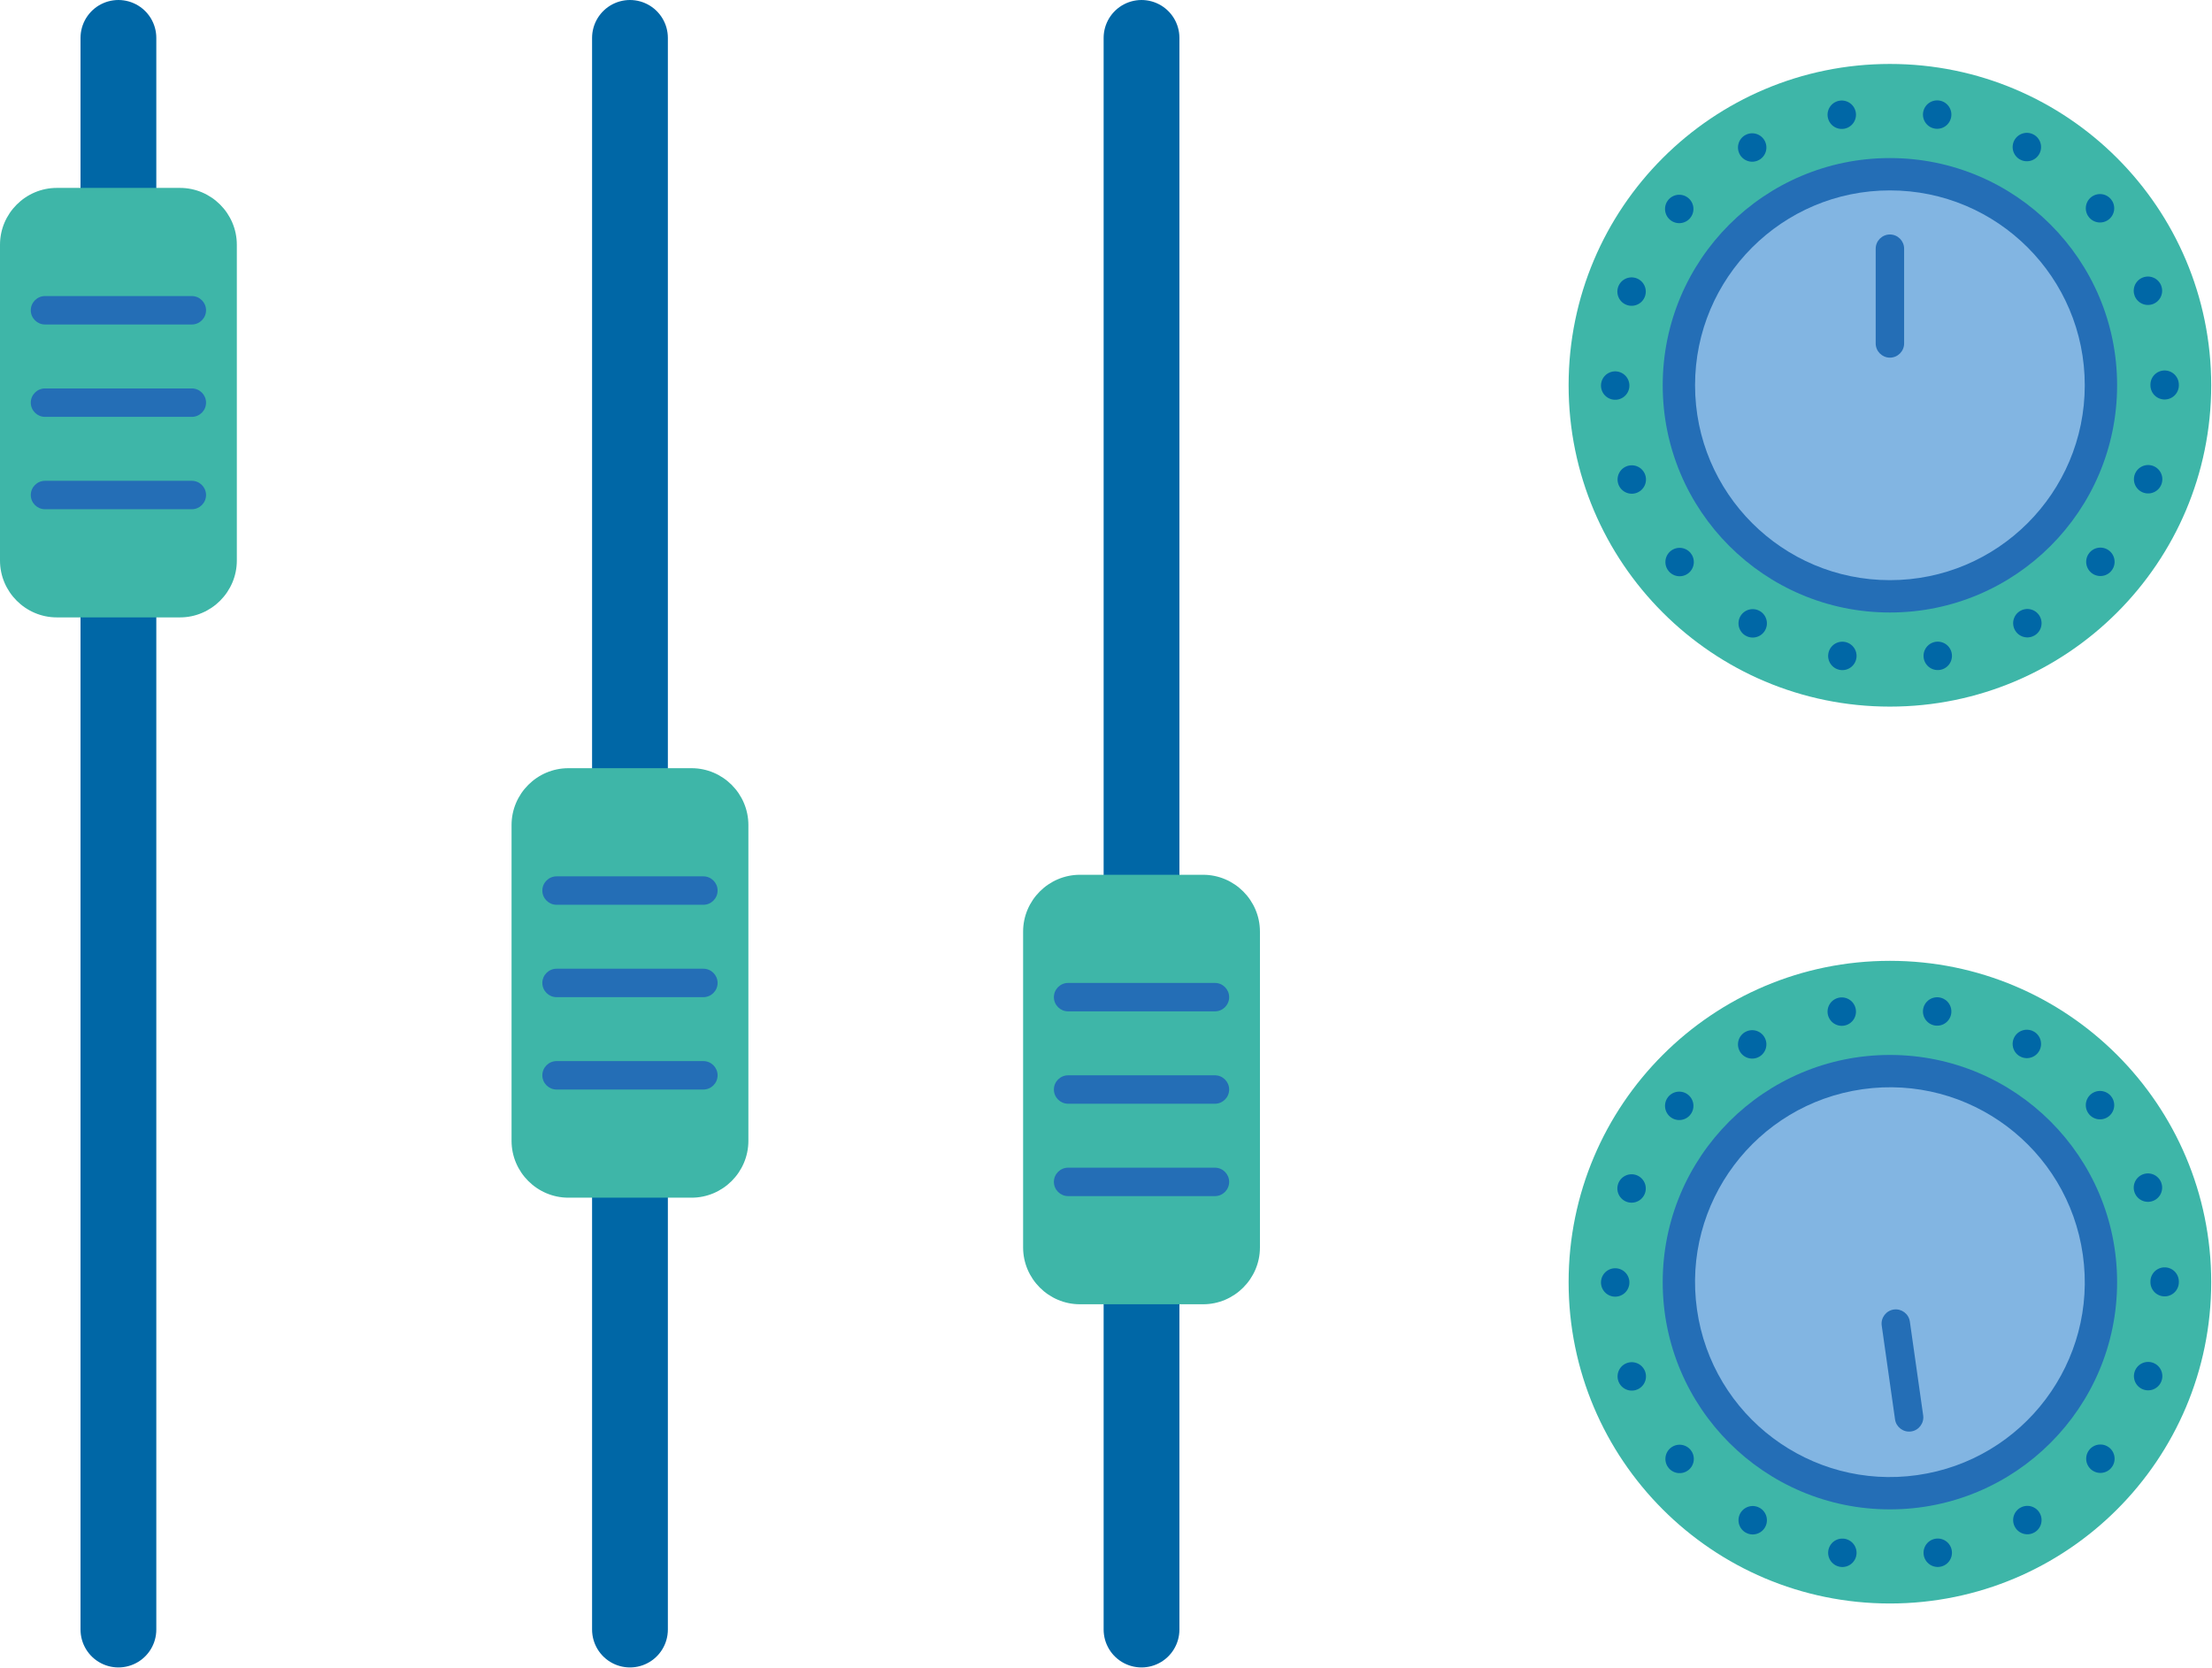
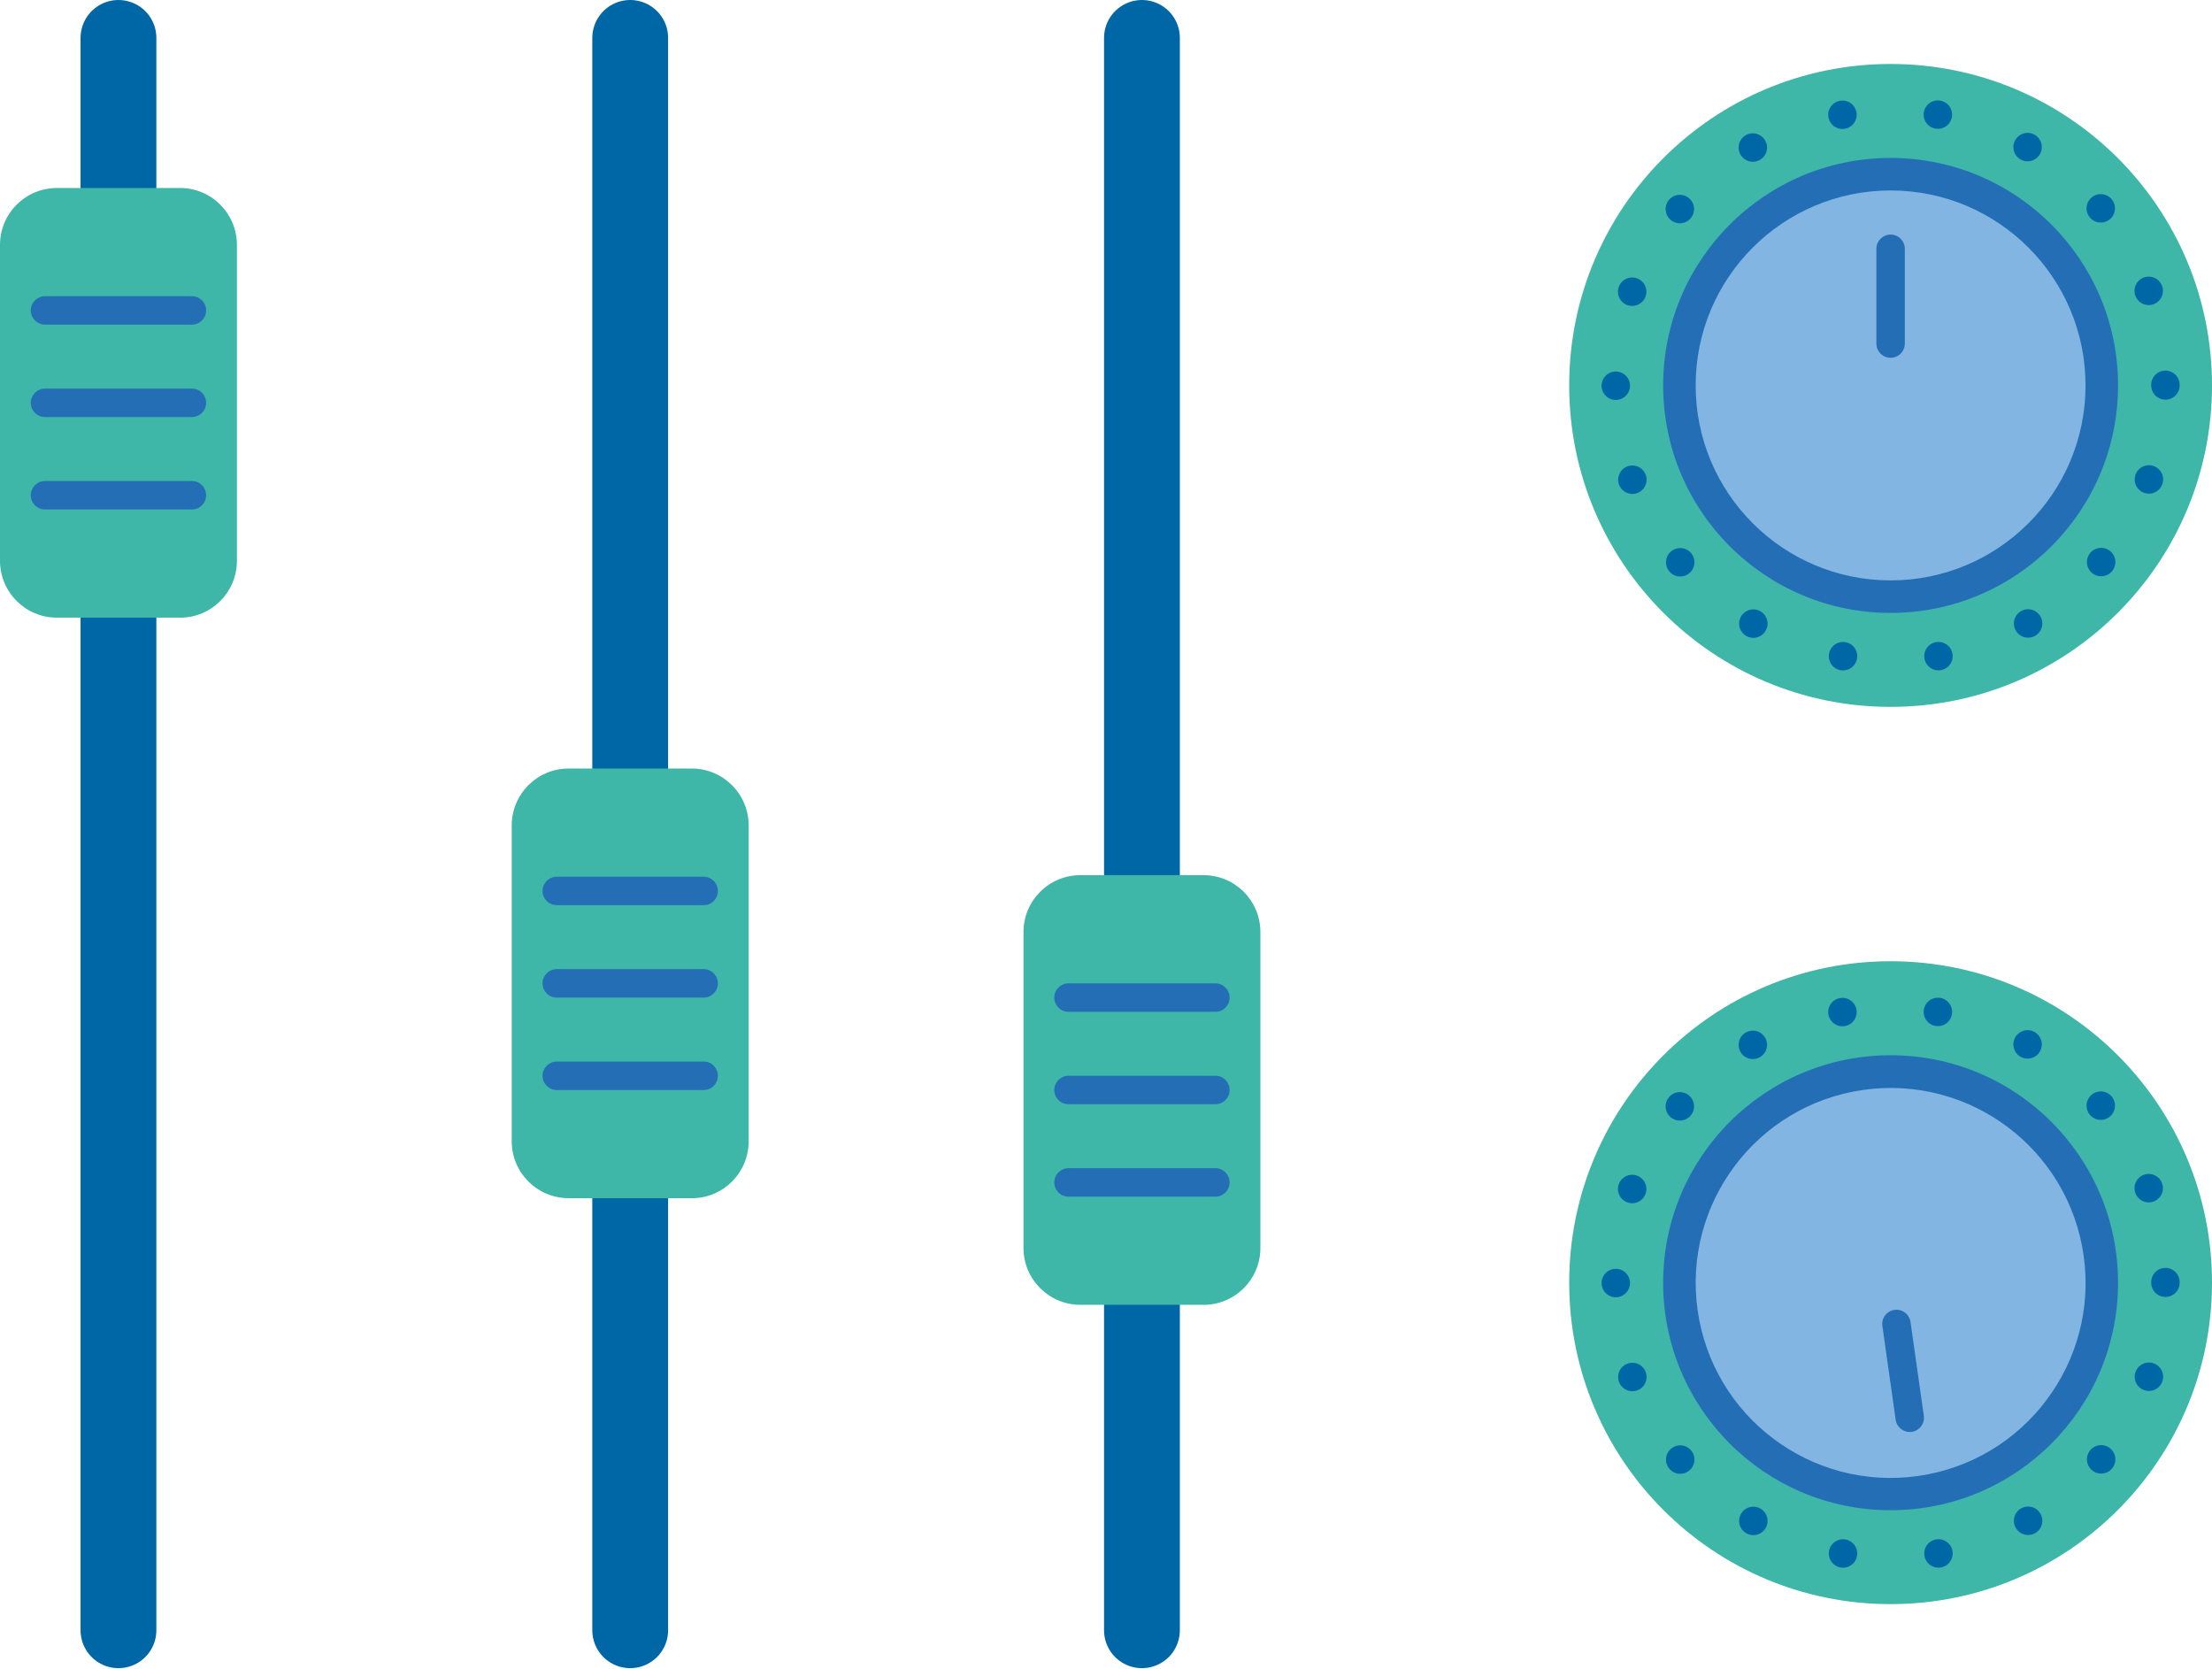
- <svg xmlns="http://www.w3.org/2000/svg" width="467px" height="352px" viewBox="0 0 467 352" version="1.1">
-   <defs />
-   <g id="Page-1" stroke="none" stroke-width="1" fill="none" fill-rule="evenodd">
-     <g id="dials" transform="translate(0, 8)">
-       <path d="M25,0 L25,336" id="Stroke-1" stroke="#0067A6" stroke-width="16" stroke-linecap="round" />
-       <path d="M133,0 L133,336" id="Stroke-3" stroke="#0067A6" stroke-width="16" stroke-linecap="round" />
-       <path d="M241,0 L241,336" id="Stroke-5" stroke="#0067A6" stroke-width="16" stroke-linecap="round" />
-       <path d="M38,122.333 L12,122.333 C5.4,122.333 0,116.934 0,110.333 L0,43.667 C0,37.066 5.4,31.667 12,31.667 L38,31.667 C44.6,31.667 50,37.066 50,43.667 L50,110.333 C50,116.934 44.6,122.333 38,122.333" id="Fill-7" fill="#3EB6A8" />
-       <path d="M40.5,60.5 L9.5,60.5 C7.85,60.5 6.5,59.15 6.5,57.5 C6.5,55.85 7.85,54.5 9.5,54.5 L40.5,54.5 C42.15,54.5 43.5,55.85 43.5,57.5 C43.5,59.15 42.15,60.5 40.5,60.5" id="Fill-9" fill="#246EB6" />
-       <path d="M40.5,80 L9.5,80 C7.85,80 6.5,78.65 6.5,77 C6.5,75.35 7.85,74 9.5,74 L40.5,74 C42.15,74 43.5,75.35 43.5,77 C43.5,78.65 42.15,80 40.5,80" id="Fill-11" fill="#246EB6" />
-       <path d="M40.5,99.5 L9.5,99.5 C7.85,99.5 6.5,98.15 6.5,96.5 C6.5,94.85 7.85,93.5 9.5,93.5 L40.5,93.5 C42.15,93.5 43.5,94.85 43.5,96.5 C43.5,98.15 42.15,99.5 40.5,99.5" id="Fill-13" fill="#246EB6" />
-       <path d="M146,244.833 L120,244.833 C113.4,244.833 108,239.434 108,232.833 L108,166.167 C108,159.566 113.4,154.167 120,154.167 L146,154.167 C152.6,154.167 158,159.566 158,166.167 L158,232.833 C158,239.434 152.6,244.833 146,244.833" id="Fill-15" fill="#3EB6A8" />
-       <path d="M148.5,183 L117.5,183 C115.85,183 114.5,181.65 114.5,180 C114.5,178.35 115.85,177 117.5,177 L148.5,177 C150.15,177 151.5,178.35 151.5,180 C151.5,181.65 150.15,183 148.5,183" id="Fill-17" fill="#246EB6" />
-       <path d="M148.5,202.5 L117.5,202.5 C115.85,202.5 114.5,201.15 114.5,199.5 C114.5,197.85 115.85,196.5 117.5,196.5 L148.5,196.5 C150.15,196.5 151.5,197.85 151.5,199.5 C151.5,201.15 150.15,202.5 148.5,202.5" id="Fill-19" fill="#246EB6" />
-       <path d="M148.5,222 L117.5,222 C115.85,222 114.5,220.65 114.5,219 C114.5,217.35 115.85,216 117.5,216 L148.5,216 C150.15,216 151.5,217.35 151.5,219 C151.5,220.65 150.15,222 148.5,222" id="Fill-21" fill="#246EB6" />
-       <path d="M254,267.333 L228,267.333 C221.4,267.333 216,261.934 216,255.333 L216,188.667 C216,182.066 221.4,176.667 228,176.667 L254,176.667 C260.6,176.667 266,182.066 266,188.667 L266,255.333 C266,261.934 260.6,267.333 254,267.333" id="Fill-23" fill="#3EB6A8" />
-       <path d="M256.5,205.5 L225.5,205.5 C223.85,205.5 222.5,204.15 222.5,202.5 C222.5,200.85 223.85,199.5 225.5,199.5 L256.5,199.5 C258.15,199.5 259.5,200.85 259.5,202.5 C259.5,204.15 258.15,205.5 256.5,205.5" id="Fill-25" fill="#246EB6" />
-       <path d="M256.5,225 L225.5,225 C223.85,225 222.5,223.65 222.5,222 C222.5,220.35 223.85,219 225.5,219 L256.5,219 C258.15,219 259.5,220.35 259.5,222 C259.5,223.65 258.15,225 256.5,225" id="Fill-27" fill="#246EB6" />
-       <path d="M256.5,244.5 L225.5,244.5 C223.85,244.5 222.5,243.15 222.5,241.5 C222.5,239.85 223.85,238.5 225.5,238.5 L256.5,238.5 C258.15,238.5 259.5,239.85 259.5,241.5 C259.5,243.15 258.15,244.5 256.5,244.5" id="Fill-29" fill="#246EB6" />
-       <path d="M466.833,73.333 C466.833,110.797 436.463,141.167 399,141.167 C361.537,141.167 331.167,110.797 331.167,73.333 C331.167,35.87 361.537,5.5 399,5.5 C436.463,5.5 466.833,35.87 466.833,73.333" id="Fill-31" fill="#3EB6A8" />
-       <path d="M446.966,73.333 C446.966,99.824 425.49,121.299 399,121.299 C372.51,121.299 351.034,99.824 351.034,73.333 C351.034,46.843 372.51,25.368 399,25.368 C425.49,25.368 446.966,46.843 446.966,73.333" id="Fill-33" fill="#246EB6" />
-       <path d="M440.139,73.333 C440.139,96.054 421.721,114.472 399,114.472 C376.28,114.472 357.862,96.054 357.862,73.333 C357.862,50.613 376.28,32.194 399,32.194 C421.721,32.194 440.139,50.613 440.139,73.333" id="Fill-35" fill="#82B5E2" />
-       <path d="M457,73.333 C457,105.366 431.032,131.333 399,131.333 C366.968,131.333 341,105.366 341,73.333 C341,41.301 366.968,15.333 399,15.333 C431.032,15.333 457,41.301 457,73.333 Z" id="Stroke-37" stroke="#0067A6" stroke-width="6" stroke-linecap="round" stroke-dasharray="0,20.241" />
-       <path d="M396,64.5 L396,44.5 C396,42.85 397.35,41.5 399,41.5 C400.65,41.5 402,42.85 402,44.5 L402,64.5 C402,66.15 400.65,67.5 399,67.5 C397.35,67.5 396,66.15 396,64.5" id="Fill-39" fill="#246EB6" />
-       <path d="M466.833,262.667 C466.833,300.13 436.463,330.5 399,330.5 C361.537,330.5 331.167,300.13 331.167,262.667 C331.167,225.203 361.537,194.833 399,194.833 C436.463,194.833 466.833,225.203 466.833,262.667" id="Fill-41" fill="#3EB6A8" />
-       <path d="M446.966,262.667 C446.966,289.157 425.49,310.632 399,310.632 C372.51,310.632 351.034,289.157 351.034,262.667 C351.034,236.176 372.51,214.701 399,214.701 C425.49,214.701 446.966,236.176 446.966,262.667" id="Fill-43" fill="#246EB6" />
-       <path d="M358.269,268.447 C355.077,245.953 370.724,225.129 393.219,221.936 C415.714,218.743 436.538,234.39 439.731,256.885 C442.923,279.381 427.276,300.204 404.781,303.397 C382.286,306.59 361.462,290.942 358.269,268.447" id="Fill-45" fill="#82B5E2" />
-       <path d="M457,262.667 C457,294.699 431.032,320.667 399,320.667 C366.968,320.667 341,294.699 341,262.667 C341,230.634 366.968,204.667 399,204.667 C431.032,204.667 457,230.634 457,262.667 Z" id="Stroke-47" stroke="#0067A6" stroke-width="6" stroke-linecap="round" stroke-dasharray="0,20.241" />
-       <path d="M403.212,270.991 L406.023,290.792 C406.254,292.426 405.108,293.952 403.474,294.184 C401.84,294.416 400.314,293.269 400.082,291.636 L397.272,271.834 C397.039,270.2 398.187,268.674 399.819,268.442 C401.453,268.21 402.98,269.357 403.212,270.991" id="Fill-49" fill="#246EB6" />
+ <svg xmlns="http://www.w3.org/2000/svg" id="43df2fbb-689f-4302-b82d-b928b4cd79b8" data-name="Layer 1" viewBox="0 0 466.83 352">
+   <g id="8ae2ae81-36f1-4099-aebb-17e24a2db419" data-name="Page-1">
+     <g id="10a2797f-1fa7-4c84-b2c3-a1aa48057983" data-name="dials">
+       <path id="327f7299-35a0-4290-a314-4556693e51e9" data-name="Stroke-1" d="M25,8V344" style="fill: none;stroke: #0067a6;stroke-linecap: round;stroke-width: 16px" />
+       <path id="2e730cab-9e88-49cf-a550-385ec10564a1" data-name="Stroke-3" d="M133,8V344" style="fill: none;stroke: #0067a6;stroke-linecap: round;stroke-width: 16px" />
+       <path id="f9fb6641-61fb-42df-9689-98beb2ddea13" data-name="Stroke-5" d="M241,8V344" style="fill: none;stroke: #0067a6;stroke-linecap: round;stroke-width: 16px" />
+       <path id="2b634530-e163-4443-8824-fe757dcfeefb" data-name="Fill-7" d="M38,130.33H12a12,12,0,0,1-12-12V51.67a12,12,0,0,1,12-12H38a12,12,0,0,1,12,12v66.67a12,12,0,0,1-12,12" style="fill: #3eb6a8" />
+       <path id="ebd90c72-09ea-4178-89a1-72c64dc54b4f" data-name="Fill-9" d="M40.5,68.5H9.5a3,3,0,0,1,0-6h31a3,3,0,0,1,0,6" style="fill: #246eb6" />
+       <path id="a032afca-54ca-44aa-aa1b-d6ae4b3f92c2" data-name="Fill-11" d="M40.5,88H9.5a3,3,0,0,1,0-6h31a3,3,0,0,1,0,6" style="fill: #246eb6" />
+       <path id="6eb3730c-2087-445a-8210-95637415c073" data-name="Fill-13" d="M40.5,107.5H9.5a3,3,0,0,1,0-6h31a3,3,0,0,1,0,6" style="fill: #246eb6" />
+       <path id="d7516e81-c199-4902-96bd-2367b7ae9780" data-name="Fill-15" d="M146,252.83H120a12,12,0,0,1-12-12V174.17a12,12,0,0,1,12-12h26a12,12,0,0,1,12,12v66.67a12,12,0,0,1-12,12" style="fill: #3eb6a8" />
+       <path id="0e377ace-7c22-41f8-9997-3c12fe9163cf" data-name="Fill-17" d="M148.5,191h-31a3,3,0,0,1,0-6h31a3,3,0,0,1,0,6" style="fill: #246eb6" />
+       <path id="77b1318e-7f77-43e8-a6ae-e51c835ce6da" data-name="Fill-19" d="M148.5,210.5h-31a3,3,0,0,1,0-6h31a3,3,0,0,1,0,6" style="fill: #246eb6" />
+       <path id="f22d8a50-6583-45bc-952f-ede9ec3fdbd3" data-name="Fill-21" d="M148.5,230h-31a3,3,0,0,1,0-6h31a3,3,0,0,1,0,6" style="fill: #246eb6" />
+       <path id="3c65d84b-1fc0-486e-a1bd-42742ac18d74" data-name="Fill-23" d="M254,275.33H228a12,12,0,0,1-12-12V196.67a12,12,0,0,1,12-12h26a12,12,0,0,1,12,12v66.67a12,12,0,0,1-12,12" style="fill: #3eb6a8" />
+       <path id="2a364f73-02b3-4d35-90c2-32be0e61ff0d" data-name="Fill-25" d="M256.5,213.5h-31a3,3,0,0,1,0-6h31a3,3,0,0,1,0,6" style="fill: #246eb6" />
+       <path id="d9e1fd80-8323-436a-9008-744e5bab3060" data-name="Fill-27" d="M256.5,233h-31a3,3,0,0,1,0-6h31a3,3,0,0,1,0,6" style="fill: #246eb6" />
+       <path id="e25e3ce9-d965-4245-9d3f-b2490113268b" data-name="Fill-29" d="M256.5,252.5h-31a3,3,0,0,1,0-6h31a3,3,0,0,1,0,6" style="fill: #246eb6" />
+       <path id="a54b8c5c-951e-4b03-8b4f-ecd80cc81d25" data-name="Fill-31" d="M466.83,81.33A67.83,67.83,0,1,1,399,13.5a67.83,67.83,0,0,1,67.83,67.83" style="fill: #3eb6a8" />
+       <path id="4cf38eef-2ef8-4e8d-a886-7febd022f7f8" data-name="Fill-33" d="M447,81.33a48,48,0,1,1-48-48,48,48,0,0,1,48,48" style="fill: #246eb6" />
+       <path id="174d888d-8a15-4225-8ac5-0ce814cb91b0" data-name="Fill-35" d="M440.14,81.33A41.14,41.14,0,1,1,399,40.19a41.14,41.14,0,0,1,41.14,41.14" style="fill: #82b5e2" />
+       <path id="9daed0fe-869f-4f6a-96c1-22456f70ac79" data-name="Stroke-37" d="M457,81.33a58,58,0,1,1-58-58A58,58,0,0,1,457,81.33Z" style="fill: none;stroke: #0067a6;stroke-linecap: round;stroke-width: 6px;stroke-dasharray: 0,20.241" />
+       <path id="698a42ee-e0e4-402d-8fb3-3db8808108e9" data-name="Fill-39" d="M396,72.5v-20a3,3,0,0,1,6,0v20a3,3,0,0,1-6,0" style="fill: #246eb6" />
+       <path id="21ee9f91-9435-44bf-9927-d53aba18bcee" data-name="Fill-41" d="M466.83,270.67A67.83,67.83,0,1,1,399,202.83a67.83,67.83,0,0,1,67.83,67.83" style="fill: #3eb6a8" />
+       <path id="c4008148-2f12-4648-8311-93d65f51ce60" data-name="Fill-43" d="M447,270.67a48,48,0,1,1-48-48,48,48,0,0,1,48,48" style="fill: #246eb6" />
+       <path id="06f6f801-e959-44b2-8a56-e58600ce92c5" data-name="Fill-45" d="M358.27,276.45a41.14,41.14,0,1,1,46.51,35,41.14,41.14,0,0,1-46.51-35" style="fill: #82b5e2" />
+       <path id="68710cb1-9951-455c-b959-eeccb0fe5f21" data-name="Stroke-47" d="M457,270.67a58,58,0,1,1-58-58A58,58,0,0,1,457,270.67Z" style="fill: none;stroke: #0067a6;stroke-linecap: round;stroke-width: 6px;stroke-dasharray: 0,20.241" />
+       <path id="7d473bfb-0418-4206-91fa-2cf61944a6fe" data-name="Fill-49" d="M403.21,279l2.81,19.8a3,3,0,0,1-5.94.84l-2.81-19.8a3,3,0,1,1,5.94-.84" style="fill: #246eb6" />
    </g>
  </g>
</svg>
